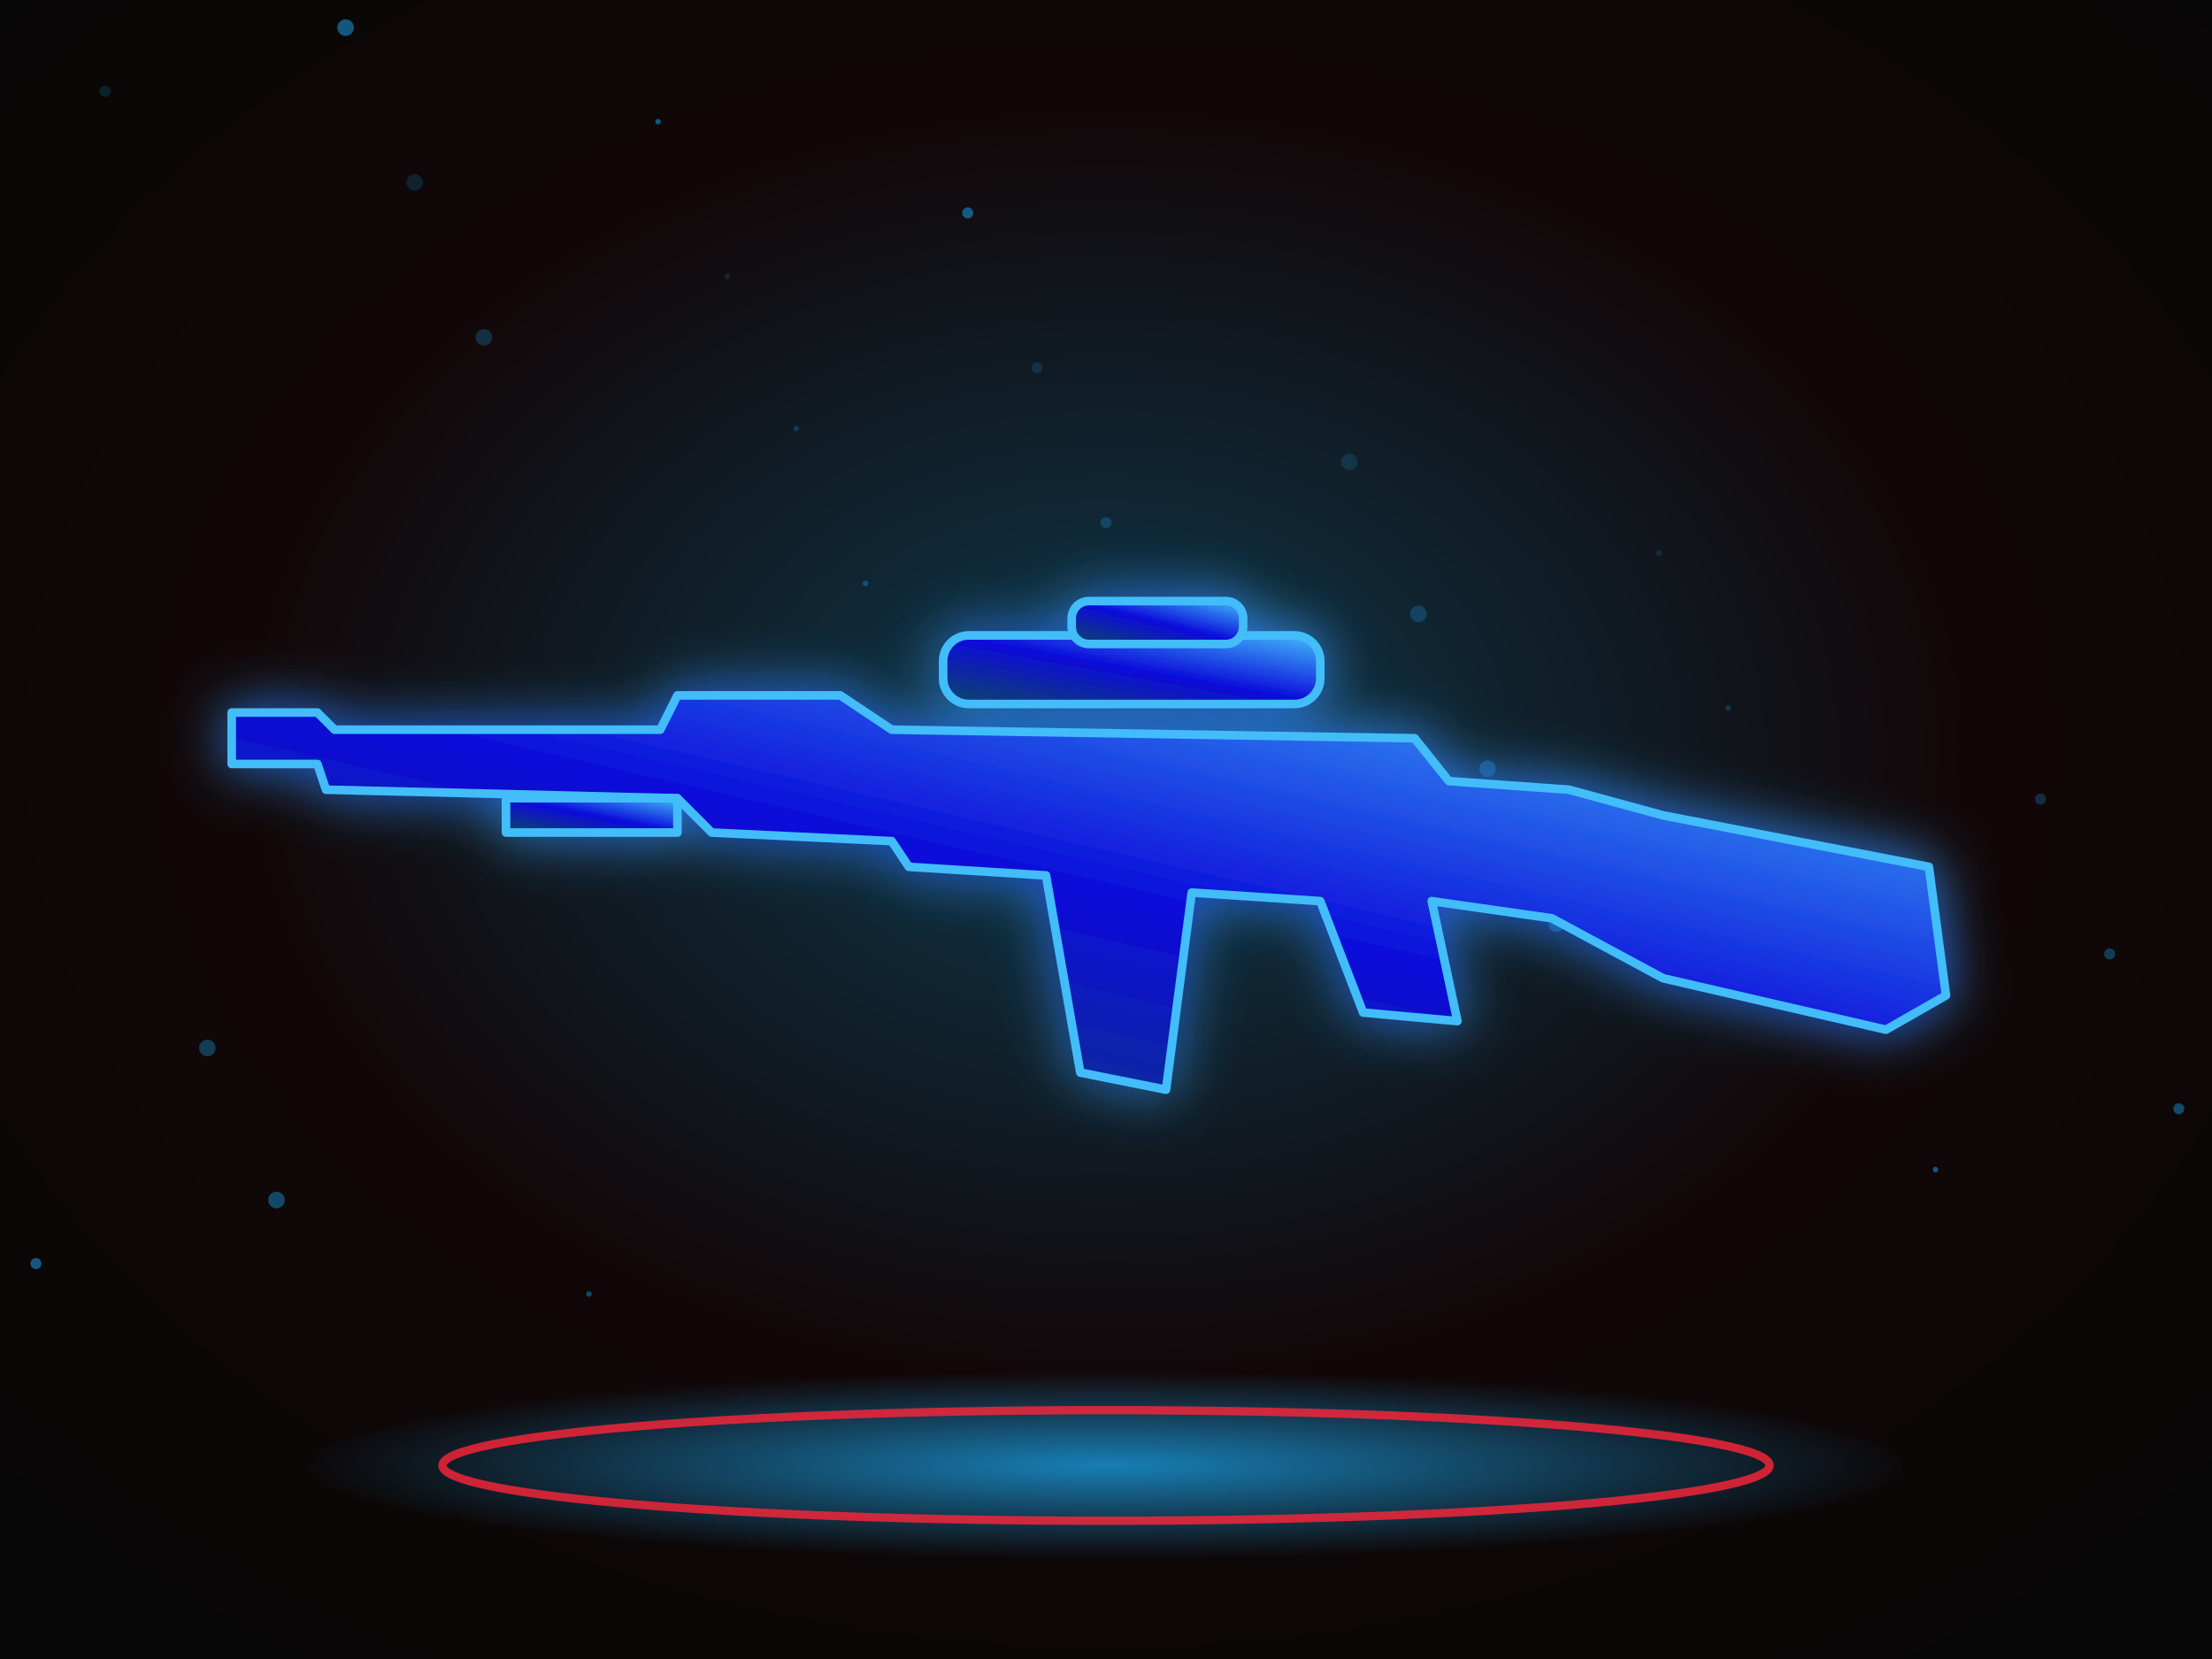
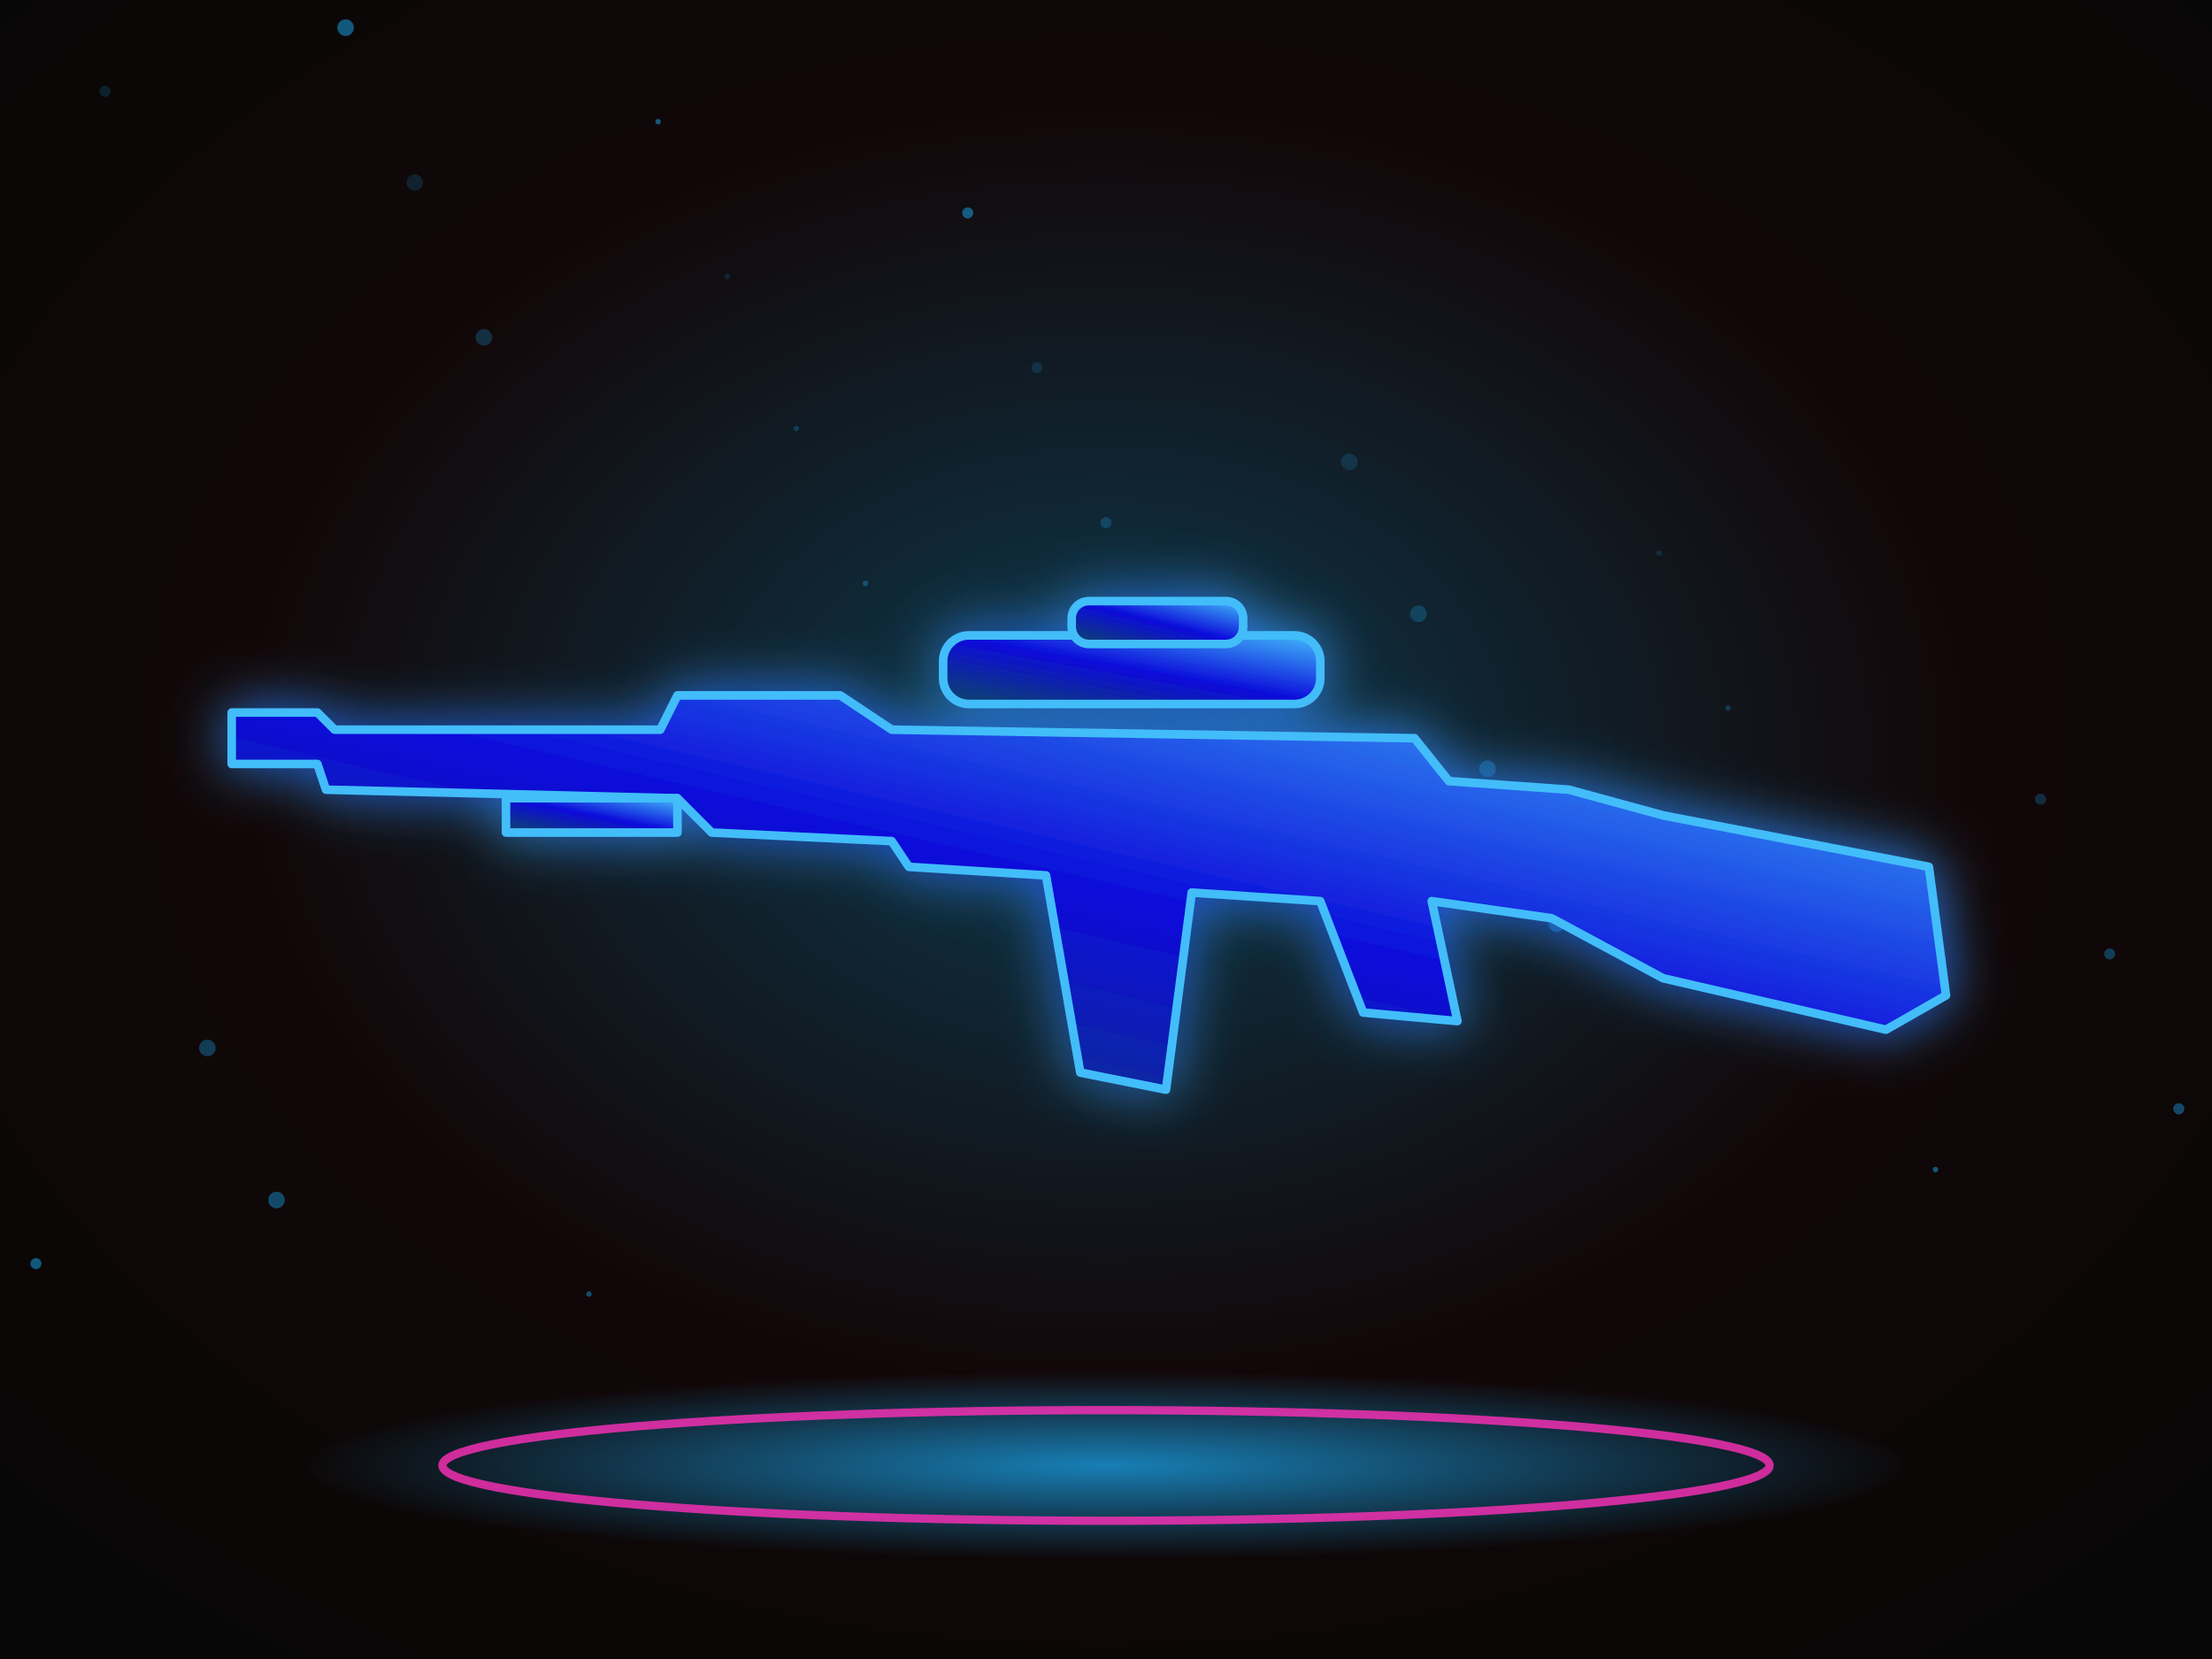
<svg xmlns="http://www.w3.org/2000/svg" viewBox="0 0 800 600" role="img" aria-label="rifle 360 frame">
  <defs>
    <radialGradient id="bg" cx="50%" cy="45%" r="70%">
      <stop offset="0" stop-color="hsl(200 70% 18%)" />
      <stop offset=".55" stop-color="#120708" />
      <stop offset="1" stop-color="#070707" />
    </radialGradient>
    <linearGradient id="body" x1="0" y1="0" x2="1" y2="1">
      <stop offset="0" stop-color="hsl(200 95% 62%)" />
      <stop offset=".5" stop-color="hsl(240 90% 45%)" />
      <stop offset="1" stop-color="hsl(200 80% 22%)" />
    </linearGradient>
    <linearGradient id="visor" x1="0" y1="0" x2="1" y2="0">
      <stop offset="0" stop-color="#fff" stop-opacity=".95" />
      <stop offset="1" stop-color="hsl(200 95% 62%)" stop-opacity=".7" />
    </linearGradient>
    <radialGradient id="pad" cx="50%" cy="50%" r="50%">
      <stop offset="0" stop-color="hsl(200 100% 55%)" stop-opacity=".7" />
      <stop offset="1" stop-color="hsl(200 100% 55%)" stop-opacity="0" />
    </radialGradient>
    <filter id="glow" x="-30%" y="-30%" width="160%" height="160%">
      <feGaussianBlur stdDeviation="10" result="b" />
      <feMerge>
        <feMergeNode in="b" />
        <feMergeNode in="SourceGraphic" />
      </feMerge>
    </filter>
  </defs>
  <rect width="800" height="600" fill="url(#bg)" />
  <circle cx="600" cy="200" r="1" fill="hsl(200 100% 55%)" opacity="0.15" />
  <circle cx="738" cy="289" r="2" fill="hsl(200 100% 55%)" opacity="0.23" />
  <circle cx="75" cy="379" r="3" fill="hsl(200 100% 55%)" opacity="0.31" />
  <circle cx="213" cy="468" r="1" fill="hsl(200 100% 55%)" opacity="0.39" />
  <circle cx="350" cy="77" r="2" fill="hsl(200 100% 55%)" opacity="0.47" />
  <circle cx="488" cy="167" r="3" fill="hsl(200 100% 55%)" opacity="0.15" />
  <circle cx="625" cy="256" r="1" fill="hsl(200 100% 55%)" opacity="0.23" />
  <circle cx="763" cy="345" r="2" fill="hsl(200 100% 55%)" opacity="0.31" />
  <circle cx="100" cy="434" r="3" fill="hsl(200 100% 55%)" opacity="0.39" />
  <circle cx="238" cy="44" r="1" fill="hsl(200 100% 55%)" opacity="0.47" />
  <circle cx="375" cy="133" r="2" fill="hsl(200 100% 55%)" opacity="0.15" />
  <circle cx="513" cy="222" r="3" fill="hsl(200 100% 55%)" opacity="0.23" />
  <circle cx="650" cy="312" r="1" fill="hsl(200 100% 55%)" opacity="0.31" />
  <circle cx="788" cy="401" r="2" fill="hsl(200 100% 55%)" opacity="0.39" />
  <circle cx="125" cy="10" r="3" fill="hsl(200 100% 55%)" opacity="0.47" />
  <circle cx="263" cy="100" r="1" fill="hsl(200 100% 55%)" opacity="0.15" />
  <circle cx="400" cy="189" r="2" fill="hsl(200 100% 55%)" opacity="0.23" />
  <circle cx="538" cy="278" r="3" fill="hsl(200 100% 55%)" opacity="0.31" />
  <circle cx="675" cy="367" r="1" fill="hsl(200 100% 55%)" opacity="0.39" />
  <circle cx="13" cy="457" r="2" fill="hsl(200 100% 55%)" opacity="0.47" />
  <circle cx="150" cy="66" r="3" fill="hsl(200 100% 55%)" opacity="0.15" />
  <circle cx="288" cy="155" r="1" fill="hsl(200 100% 55%)" opacity="0.23" />
  <circle cx="425" cy="245" r="2" fill="hsl(200 100% 55%)" opacity="0.31" />
  <circle cx="563" cy="334" r="3" fill="hsl(200 100% 55%)" opacity="0.39" />
  <circle cx="700" cy="423" r="1" fill="hsl(200 100% 55%)" opacity="0.47" />
  <circle cx="38" cy="33" r="2" fill="hsl(200 100% 55%)" opacity="0.15" />
  <circle cx="175" cy="122" r="3" fill="hsl(200 100% 55%)" opacity="0.23" />
  <circle cx="313" cy="211" r="1" fill="hsl(200 100% 55%)" opacity="0.31" />
  <ellipse cx="400" cy="530" rx="288" ry="34" fill="url(#pad)" />
-   <ellipse cx="400" cy="530" rx="240" ry="20" fill="none" stroke="#ff2438" stroke-width="3" opacity=".8" />
+   <ellipse cx="400" cy="530" rx="240" ry="20" fill="none" stroke="#ff2fb9" stroke-width="3" opacity=".8" />
  <g transform="translate(400 300) scale(-1.000 1.000) translate(-400 -300)">
    <g filter="url(#glow)" fill="url(#body)" stroke="hsl(200 95% 62%)" stroke-width="2" stroke-linejoin="round">
      <g transform="translate(90 205) scale(1.55)">
        <path d="M8 70 L70 58 L92 52 L120 50 L128 40 L250 38 L262 30 L300 30 L304 38 L380 38 L384 34 L404 34 L404 46 L384 46 L382 52 L300 54 L292 62 L250 64 L246 70 L214 72 L206 118 L186 122 L180 76 L150 78 L140 104 L118 106 L124 78 L96 82 L70 96 L18 108 L4 100 Z" />
        <rect x="150" y="16" width="88" height="16" rx="6" />
        <rect x="168" y="8" width="40" height="10" rx="4" />
        <path d="M300 54 L340 54 L340 62 L300 62 Z" />
      </g>
    </g>
  </g>
</svg>
